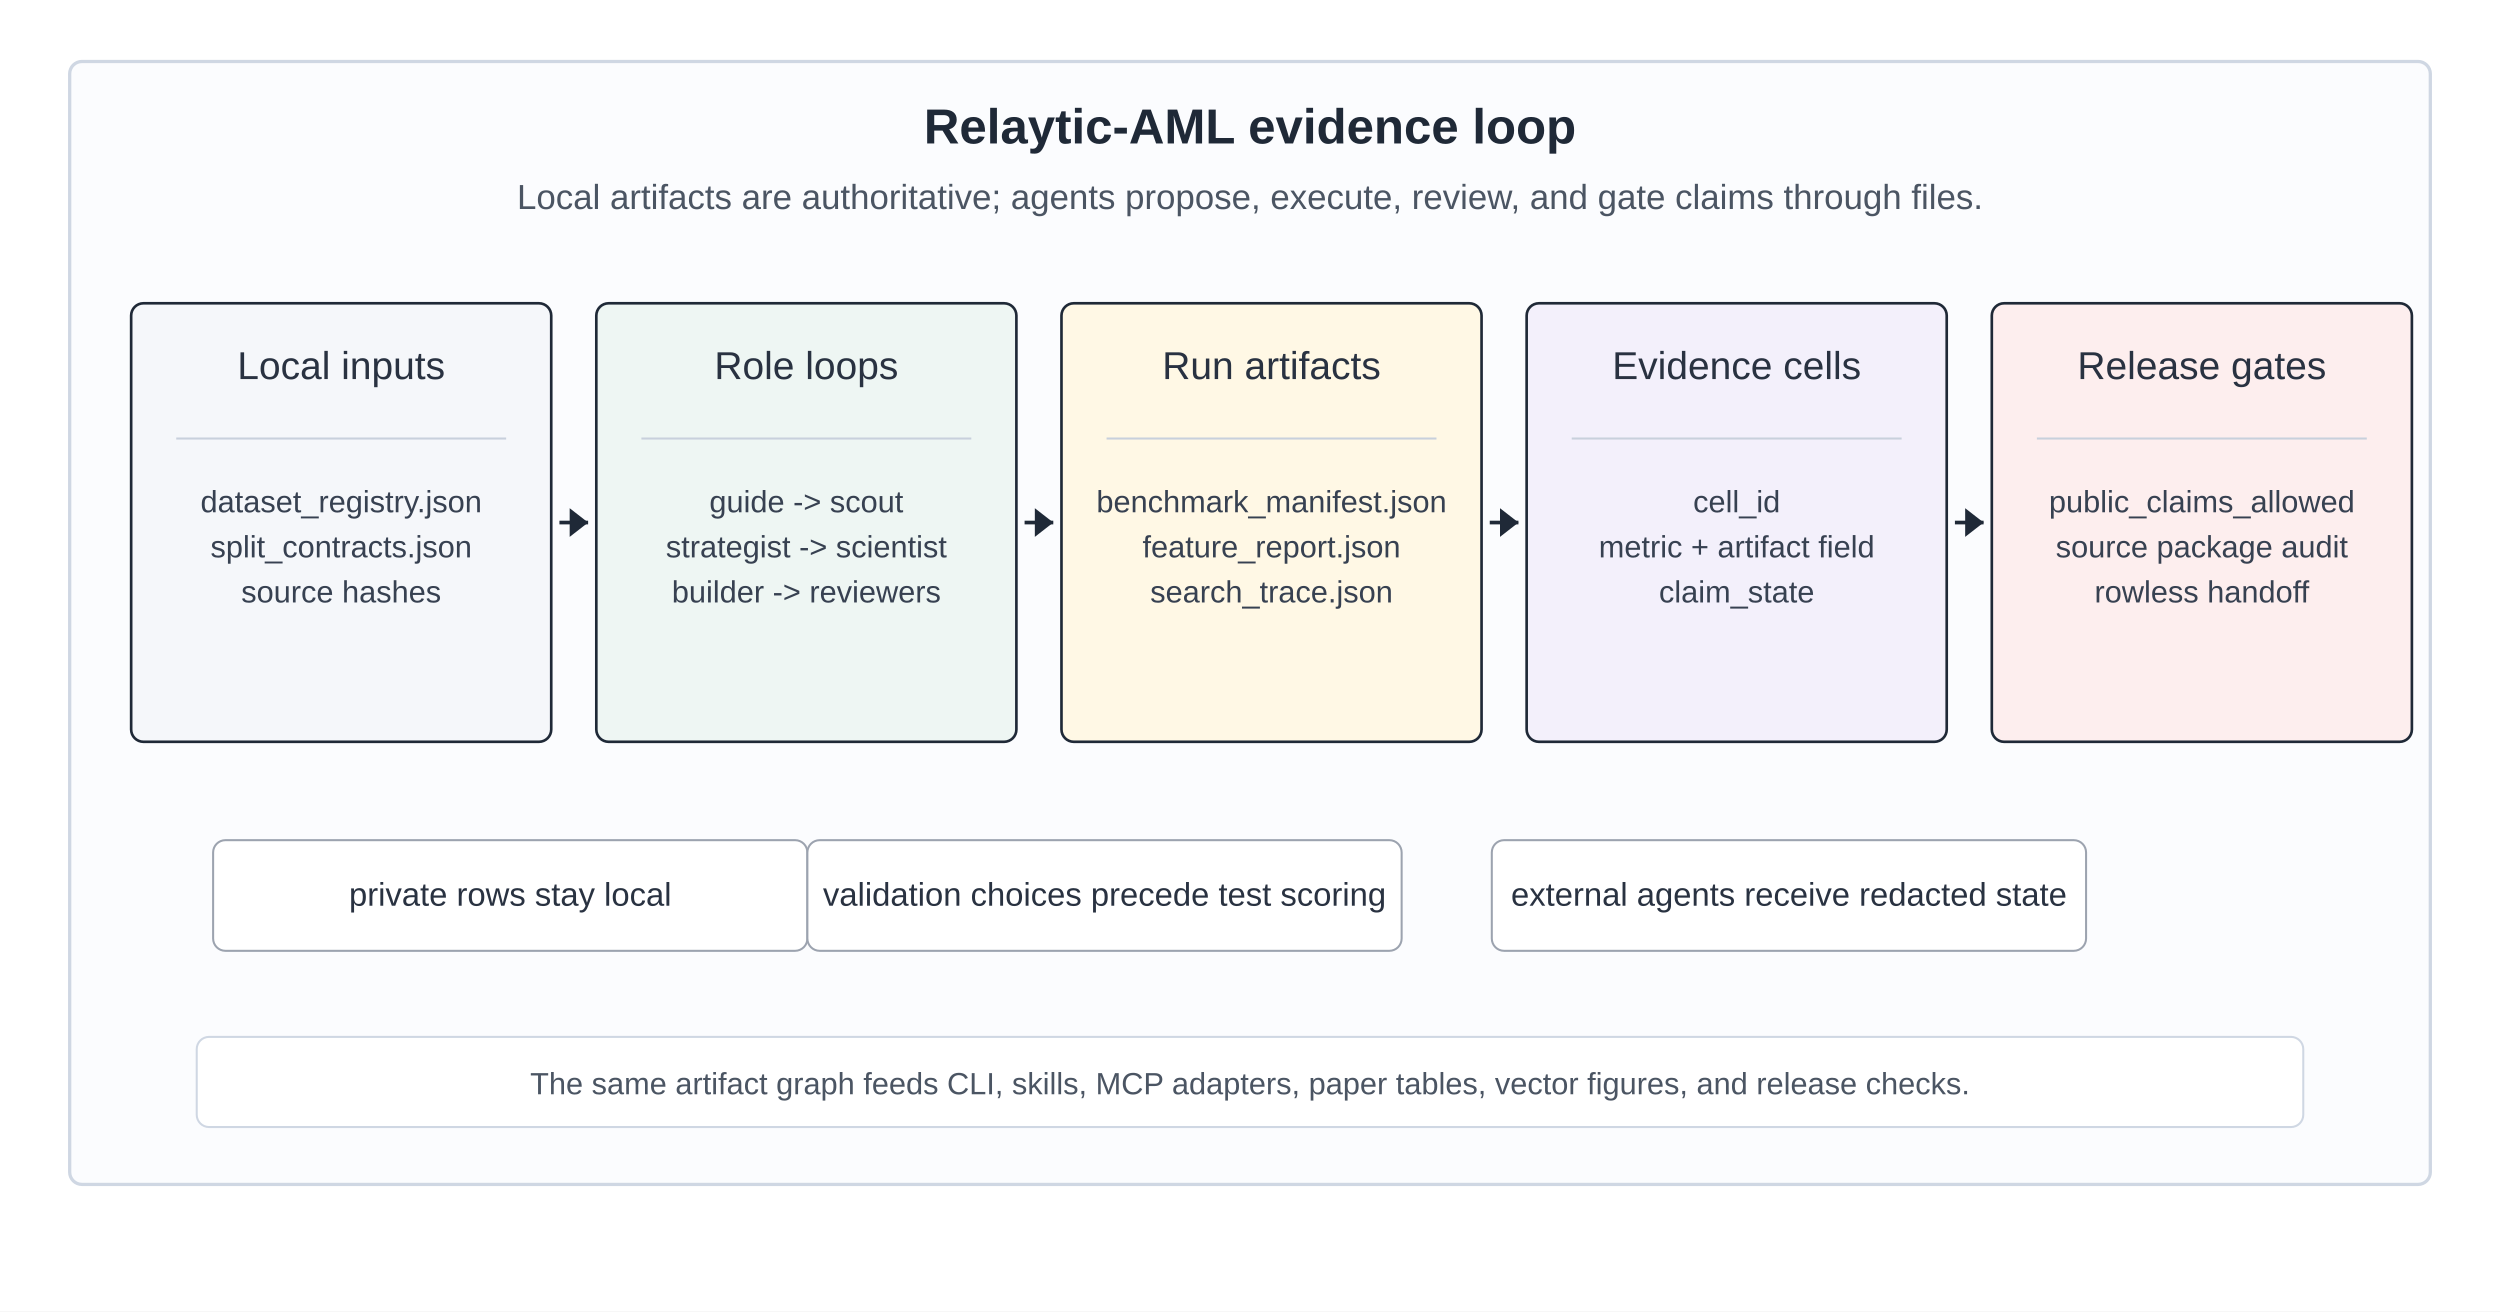
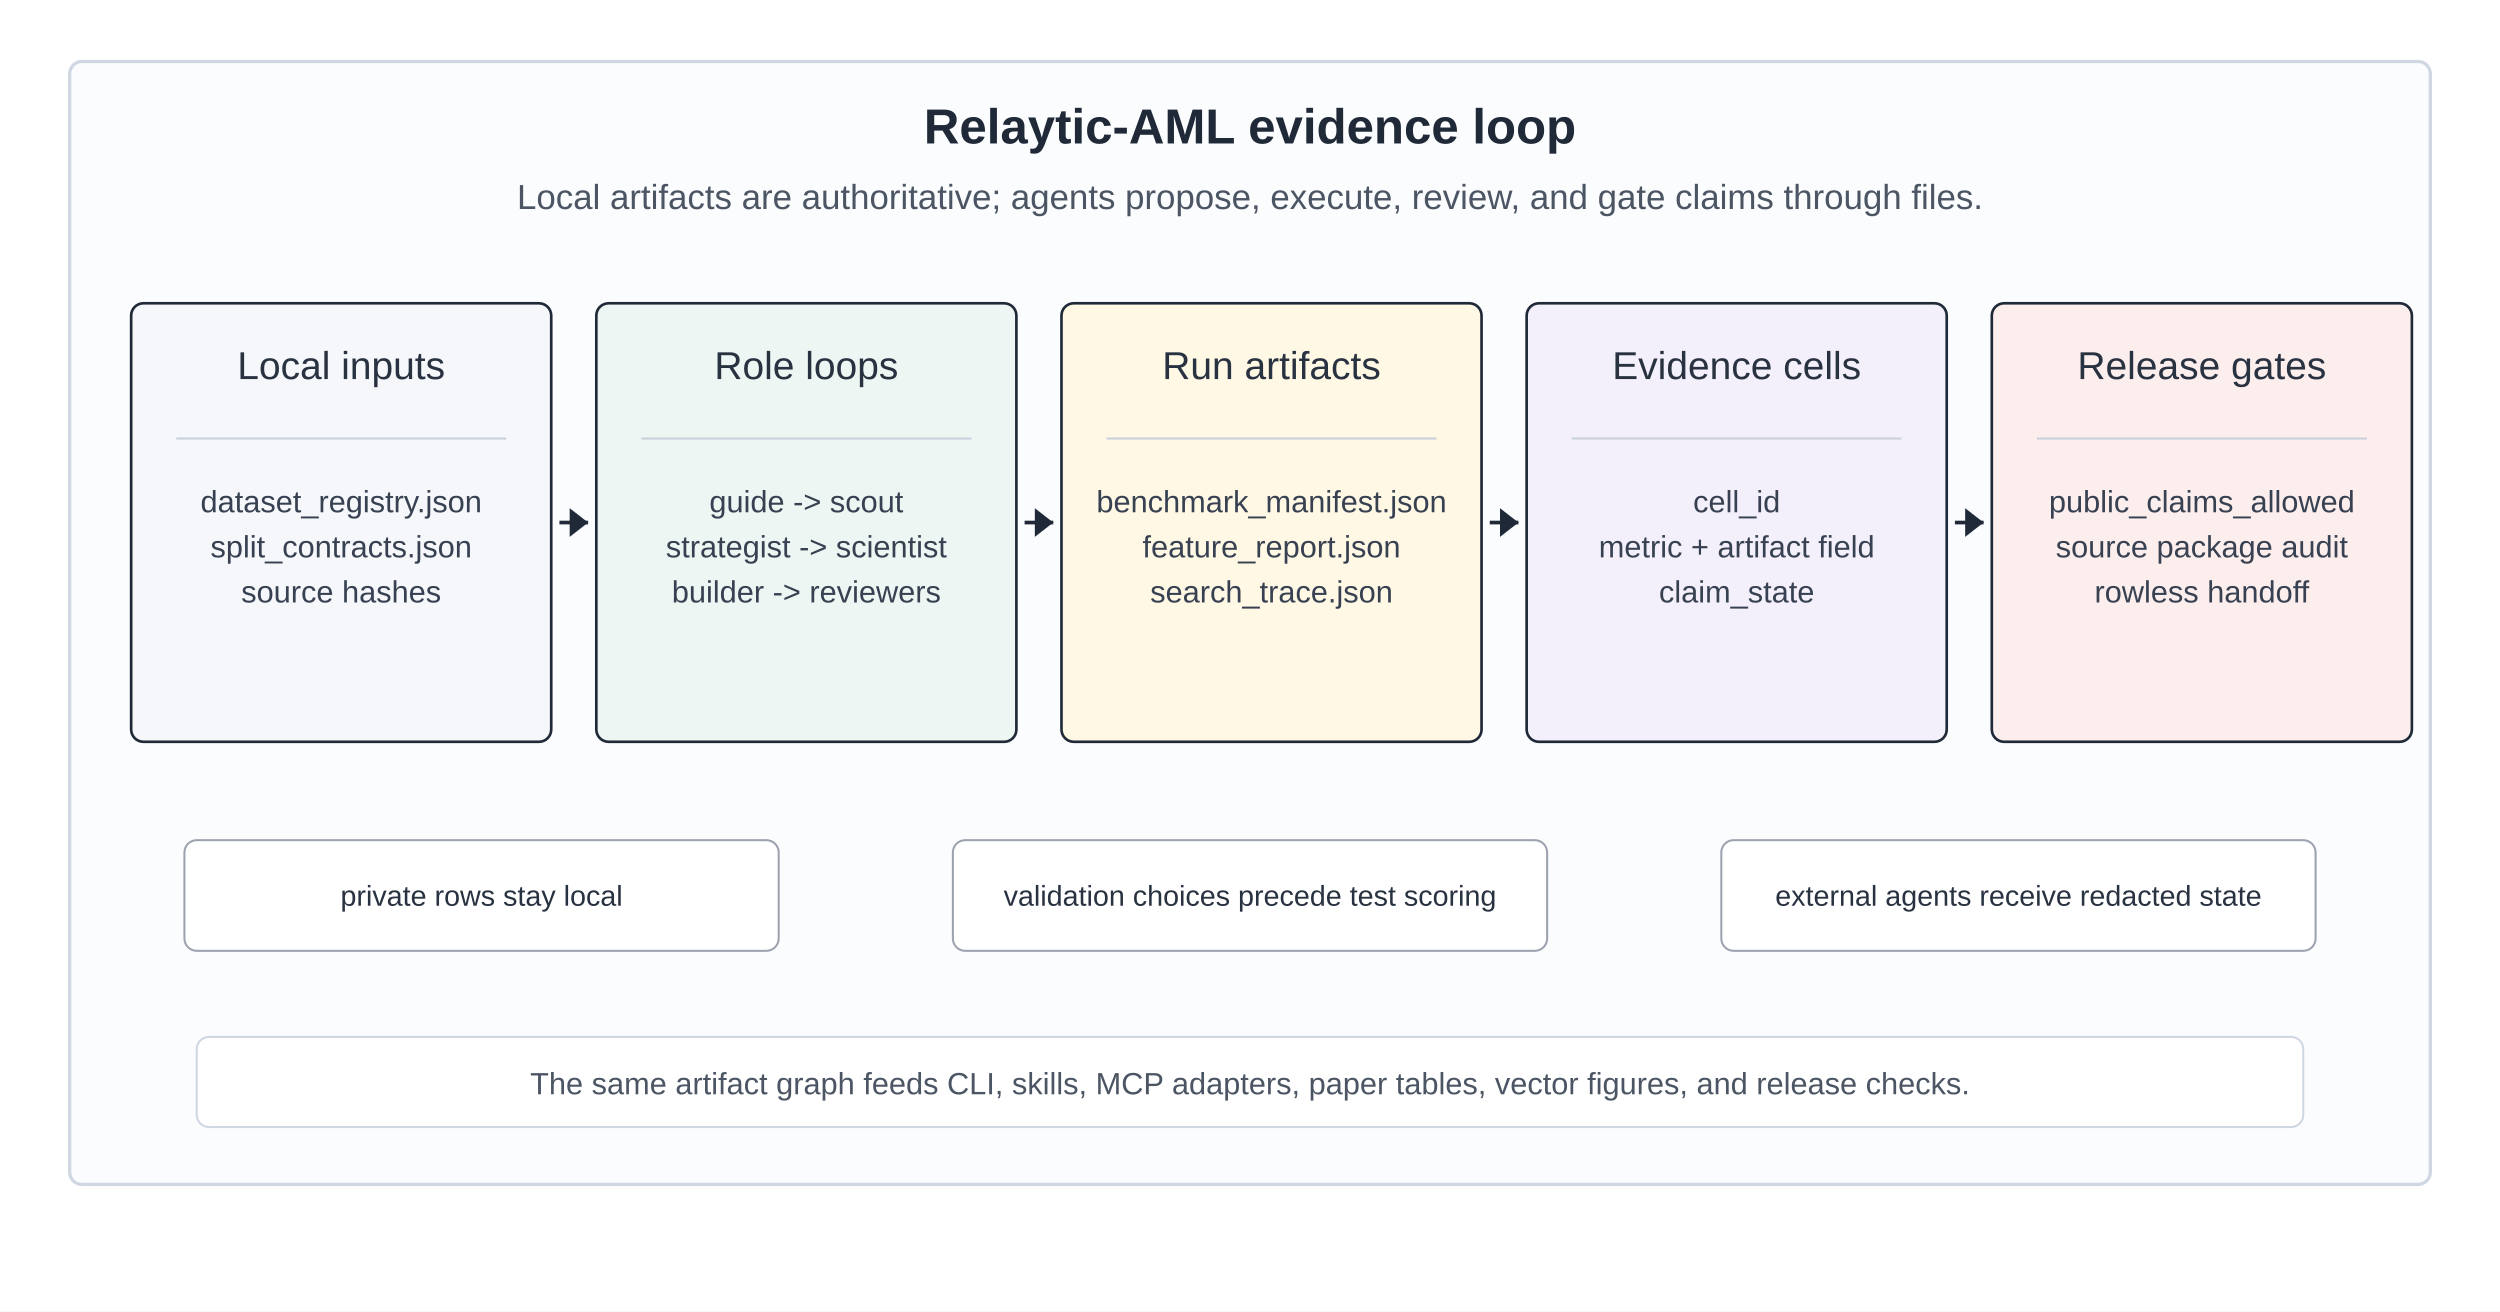
<svg xmlns="http://www.w3.org/2000/svg" width="1220" height="640" viewBox="0 0 1220 640" role="img">
  <style>text{font-family:Arial,Helvetica,sans-serif;letter-spacing:0}</style>
  <rect width="100%" height="100%" fill="#ffffff" />
  <rect x="34" y="30" width="1152" height="548" rx="6" fill="#fbfcfe" stroke="#cfd7e3" stroke-width="1.6" />
  <text x="610" y="70" text-anchor="middle" font-size="24" font-weight="700" fill="#1f2937">Relaytic-AML evidence loop</text>
  <text x="610" y="102" text-anchor="middle" font-size="17" fill="#4b5563">Local artifacts are authoritative; agents propose, execute, review, and gate claims through files.</text>
  <rect x="64" y="148" width="205" height="214" rx="6" fill="#f5f7fa" stroke="#1f2937" stroke-width="1.3" />
  <text x="166.5" y="185.0" text-anchor="middle" font-size="19" fill="#293241">Local inputs</text>
  <line x1="86" y1="214" x2="247" y2="214" stroke="#c8d0dc" stroke-width="1" />
  <text x="166.5" y="250.0" text-anchor="middle" font-size="15" fill="#374151">dataset_registry.json</text>
  <text x="166.5" y="272.0" text-anchor="middle" font-size="15" fill="#374151">split_contracts.json</text>
  <text x="166.5" y="294.0" text-anchor="middle" font-size="15" fill="#374151">source hashes</text>
  <line x1="273" y1="255" x2="287" y2="255" stroke="#1f2937" stroke-width="1.8" />
  <polygon points="287,255 278,248 278,262" fill="#1f2937" />
  <rect x="291" y="148" width="205" height="214" rx="6" fill="#eef6f3" stroke="#1f2937" stroke-width="1.3" />
  <text x="393.5" y="185.0" text-anchor="middle" font-size="19" fill="#293241">Role loops</text>
  <line x1="313" y1="214" x2="474" y2="214" stroke="#c8d0dc" stroke-width="1" />
  <text x="393.5" y="250.0" text-anchor="middle" font-size="15" fill="#374151">guide -&gt; scout</text>
  <text x="393.5" y="272.0" text-anchor="middle" font-size="15" fill="#374151">strategist -&gt; scientist</text>
  <text x="393.5" y="294.0" text-anchor="middle" font-size="15" fill="#374151">builder -&gt; reviewers</text>
  <line x1="500" y1="255" x2="514" y2="255" stroke="#1f2937" stroke-width="1.8" />
  <polygon points="514,255 505,248 505,262" fill="#1f2937" />
  <rect x="518" y="148" width="205" height="214" rx="6" fill="#fff8e5" stroke="#1f2937" stroke-width="1.3" />
  <text x="620.5" y="185.0" text-anchor="middle" font-size="19" fill="#293241">Run artifacts</text>
  <line x1="540" y1="214" x2="701" y2="214" stroke="#c8d0dc" stroke-width="1" />
  <text x="620.5" y="250.0" text-anchor="middle" font-size="15" fill="#374151">benchmark_manifest.json</text>
  <text x="620.5" y="272.0" text-anchor="middle" font-size="15" fill="#374151">feature_report.json</text>
  <text x="620.5" y="294.0" text-anchor="middle" font-size="15" fill="#374151">search_trace.json</text>
  <line x1="727" y1="255" x2="741" y2="255" stroke="#1f2937" stroke-width="1.8" />
  <polygon points="741,255 732,248 732,262" fill="#1f2937" />
  <rect x="745" y="148" width="205" height="214" rx="6" fill="#f3f0fb" stroke="#1f2937" stroke-width="1.3" />
  <text x="847.5" y="185.0" text-anchor="middle" font-size="19" fill="#293241">Evidence cells</text>
  <line x1="767" y1="214" x2="928" y2="214" stroke="#c8d0dc" stroke-width="1" />
  <text x="847.5" y="250.0" text-anchor="middle" font-size="15" fill="#374151">cell_id</text>
  <text x="847.5" y="272.0" text-anchor="middle" font-size="15" fill="#374151">metric + artifact field</text>
  <text x="847.5" y="294.0" text-anchor="middle" font-size="15" fill="#374151">claim_state</text>
  <line x1="954" y1="255" x2="968" y2="255" stroke="#1f2937" stroke-width="1.8" />
  <polygon points="968,255 959,248 959,262" fill="#1f2937" />
  <rect x="972" y="148" width="205" height="214" rx="6" fill="#fdeeee" stroke="#1f2937" stroke-width="1.3" />
  <text x="1074.5" y="185.0" text-anchor="middle" font-size="19" fill="#293241">Release gates</text>
  <line x1="994" y1="214" x2="1155" y2="214" stroke="#c8d0dc" stroke-width="1" />
  <text x="1074.5" y="250.0" text-anchor="middle" font-size="15" fill="#374151">public_claims_allowed</text>
  <text x="1074.5" y="272.0" text-anchor="middle" font-size="15" fill="#374151">source package audit</text>
  <text x="1074.5" y="294.0" text-anchor="middle" font-size="15" fill="#374151">rowless handoff</text>
-   <rect x="104" y="410" width="290" height="54" rx="6" fill="#ffffff" stroke="#9ca3af" stroke-width="1" />
-   <text x="249.0" y="442.0" text-anchor="middle" font-size="16" fill="#293241">private rows stay local</text>
-   <rect x="394" y="410" width="290" height="54" rx="6" fill="#ffffff" stroke="#9ca3af" stroke-width="1" />
-   <text x="539.0" y="442.0" text-anchor="middle" font-size="16" fill="#293241">validation choices precede test scoring</text>
-   <rect x="728" y="410" width="290" height="54" rx="6" fill="#ffffff" stroke="#9ca3af" stroke-width="1" />
-   <text x="873.0" y="442.0" text-anchor="middle" font-size="16" fill="#293241">external agents receive redacted state</text>
+   <rect x="90" y="410" width="290" height="54" rx="6" fill="#ffffff" stroke="#9ca3af" stroke-width="1" />
+   <text x="235.0" y="442.0" text-anchor="middle" font-size="14" fill="#293241">private rows stay local</text>
+   <rect x="465" y="410" width="290" height="54" rx="6" fill="#ffffff" stroke="#9ca3af" stroke-width="1" />
+   <text x="610.0" y="442.0" text-anchor="middle" font-size="14" fill="#293241">validation choices precede test scoring</text>
+   <rect x="840" y="410" width="290" height="54" rx="6" fill="#ffffff" stroke="#9ca3af" stroke-width="1" />
+   <text x="985.0" y="442.0" text-anchor="middle" font-size="14" fill="#293241">external agents receive redacted state</text>
  <rect x="96" y="506" width="1028" height="44" rx="6" fill="#ffffff" stroke="#cfd7e3" stroke-width="1" />
  <text x="610" y="534" text-anchor="middle" font-size="15" fill="#4b5563">The same artifact graph feeds CLI, skills, MCP adapters, paper tables, vector figures, and release checks.</text>
</svg>
